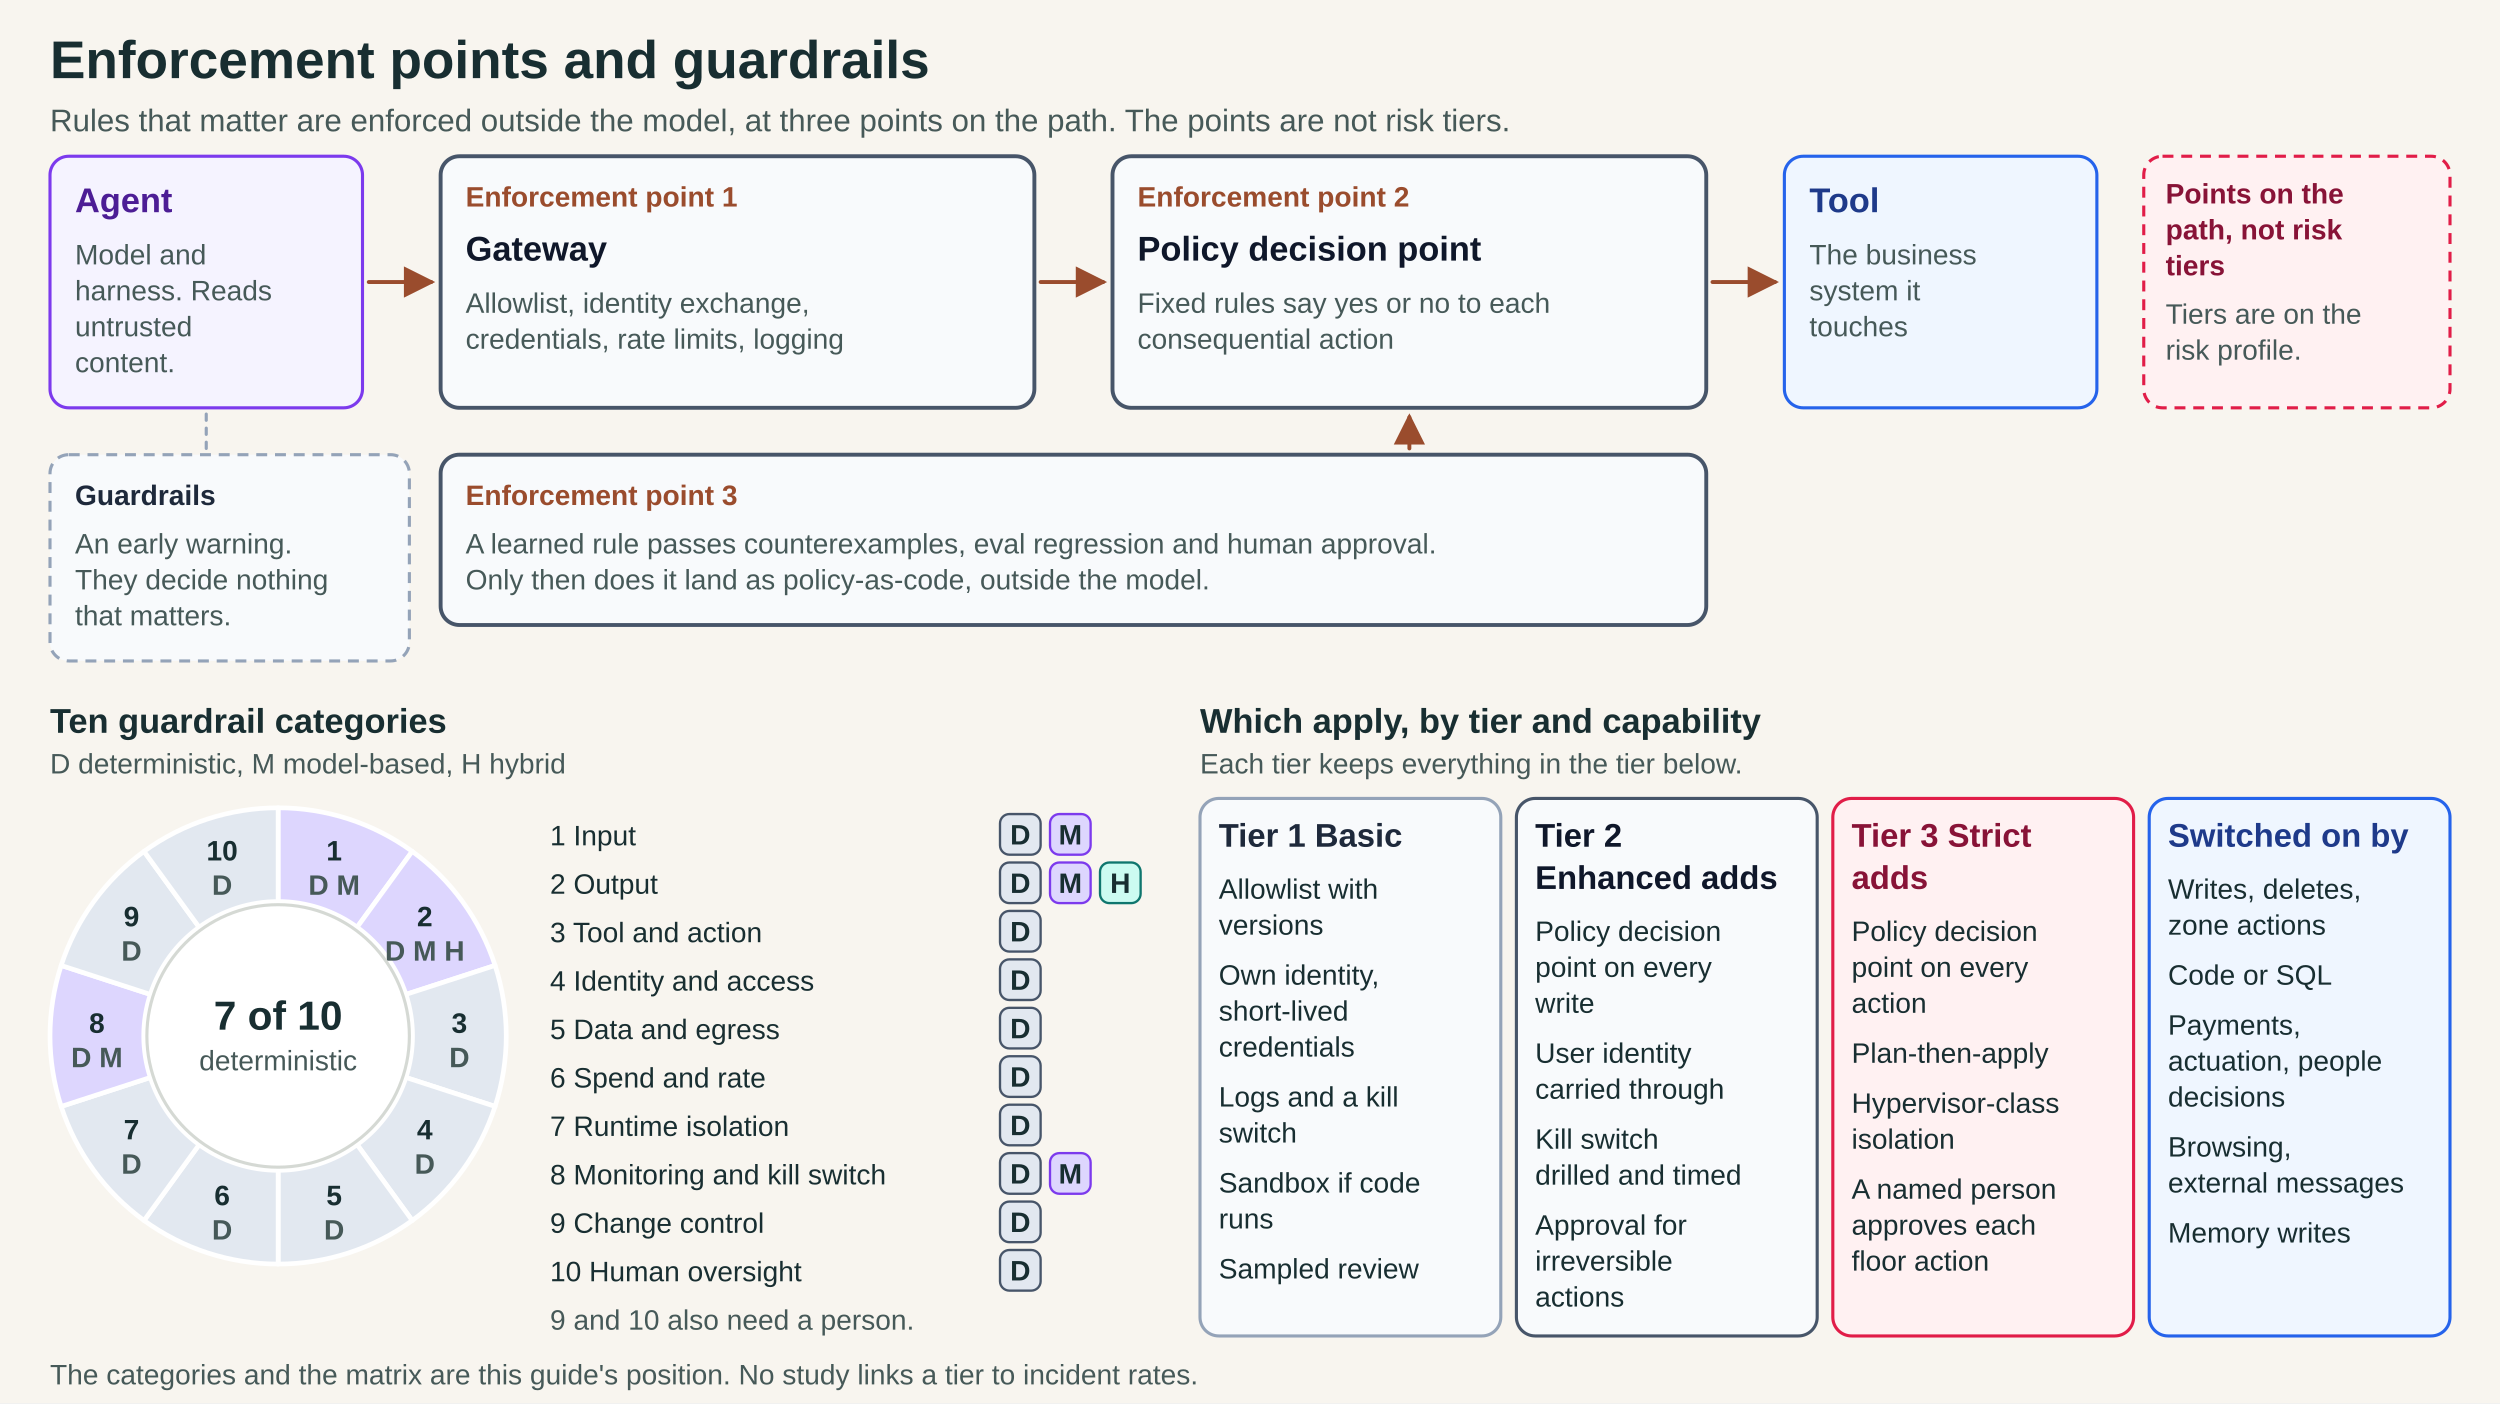
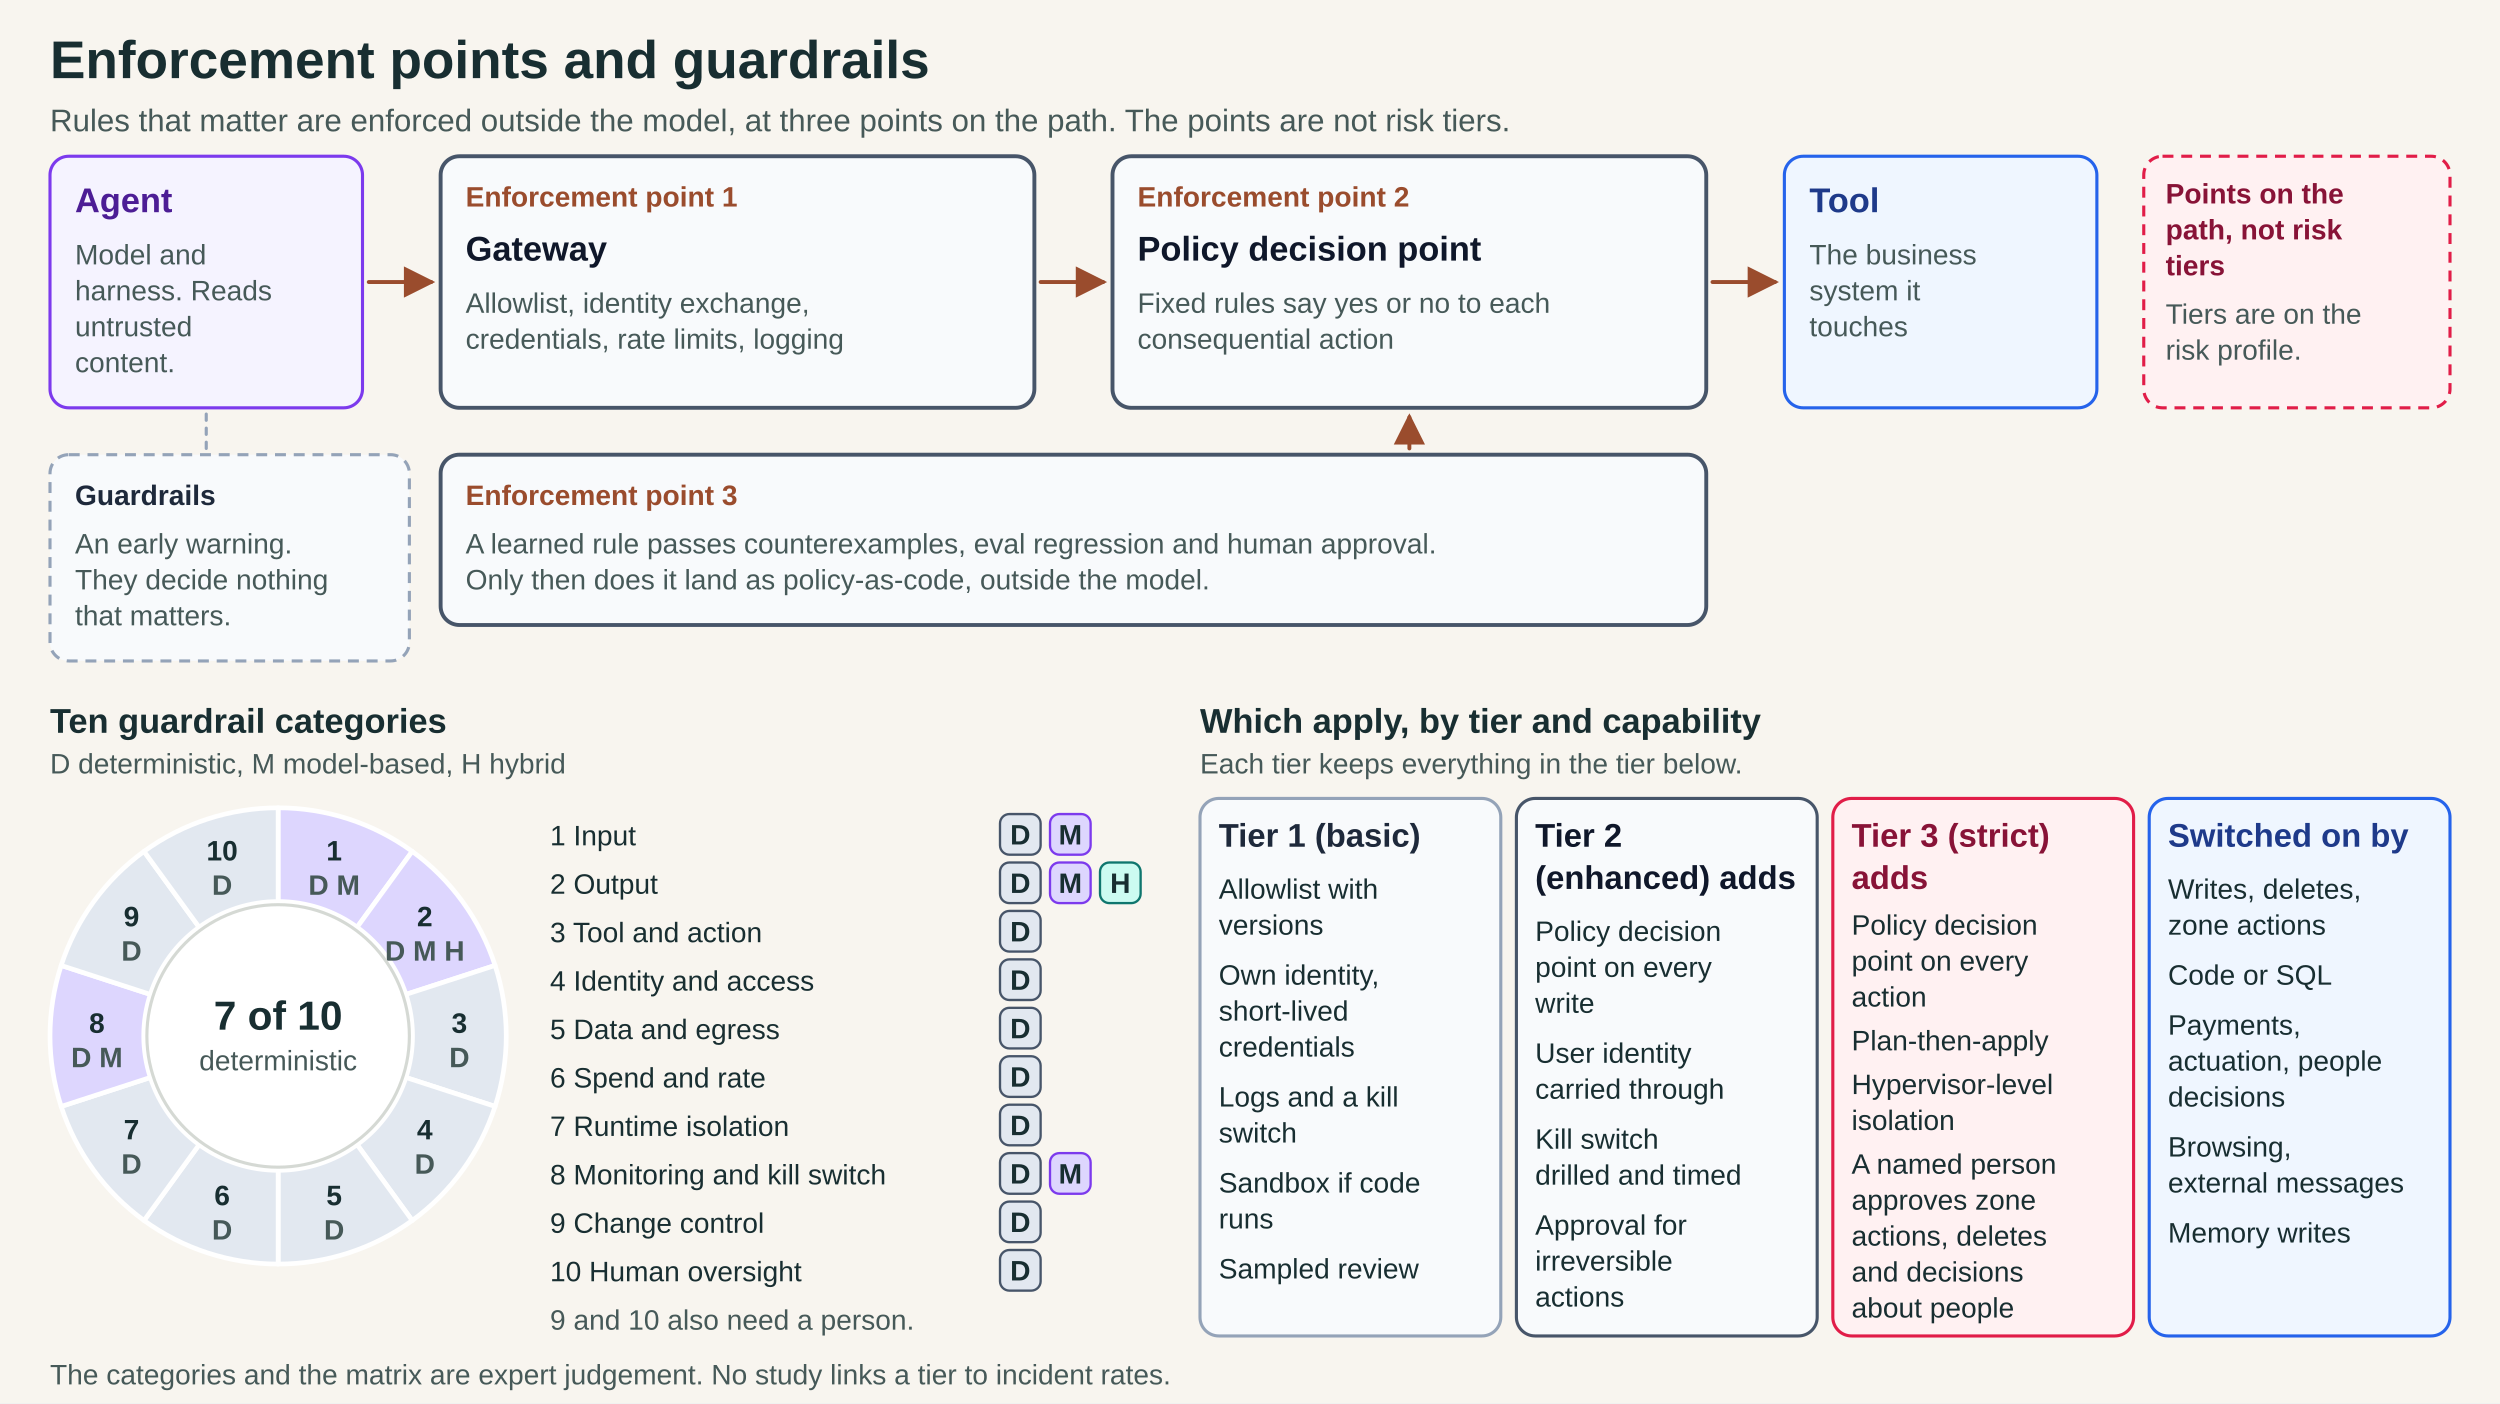
<svg xmlns="http://www.w3.org/2000/svg" viewBox="0 0 1600 898" role="img" aria-labelledby="title desc">
  <defs>
    <marker id="ah9a4c2d" markerWidth="8" markerHeight="8" refX="7" refY="4" orient="auto">
      <path d="M0,0 L8,4 L0,8 Z" fill="#9a4c2d" />
    </marker>
  </defs>
  <rect x="0" y="0" width="1600" height="898" fill="#f8f5ef" />
  <text x="32" y="50" font-family="Arial,sans-serif" font-size="34" font-weight="bold" fill="#182e31">Enforcement points and guardrails</text>
  <text x="32" y="84" font-family="Arial,sans-serif" font-size="20" fill="#465958">Rules that matter are enforced outside the model, at three points on the path. The points are not risk tiers.</text>
  <rect x="32" y="100" width="200" height="161" rx="12" fill="#f5f3ff" stroke="#7c3aed" stroke-width="2" />
  <text x="48" y="135.8" font-family="Arial,sans-serif" font-size="22" font-weight="bold" fill="#4c1d95">Agent</text>
  <text x="48" y="169.2" font-family="Arial,sans-serif" font-size="18" fill="#465958">Model and</text>
  <text x="48" y="192.2" font-family="Arial,sans-serif" font-size="18" fill="#465958">harness. Reads</text>
  <text x="48" y="215.2" font-family="Arial,sans-serif" font-size="18" fill="#465958">untrusted</text>
  <text x="48" y="238.2" font-family="Arial,sans-serif" font-size="18" fill="#465958">content.</text>
  <path d="M236 180.5 H276" fill="none" stroke="#9a4c2d" stroke-width="2.5" stroke-linecap="round" stroke-linejoin="round" marker-end="url(#ah9a4c2d)" />
  <rect x="282" y="100" width="380" height="161" rx="12" fill="#f8fafc" stroke="#475569" stroke-width="2.5" />
  <text x="298" y="132.2" font-family="Arial,sans-serif" font-size="18" font-weight="bold" fill="#9a4c2d">Enforcement point 1</text>
  <text x="298" y="166.8" font-family="Arial,sans-serif" font-size="22" font-weight="bold" fill="#0f172a">Gateway</text>
  <text x="298" y="200.2" font-family="Arial,sans-serif" font-size="18" fill="#465958">Allowlist, identity exchange,</text>
  <text x="298" y="223.2" font-family="Arial,sans-serif" font-size="18" fill="#465958">credentials, rate limits, logging</text>
  <path d="M666 180.5 H706" fill="none" stroke="#9a4c2d" stroke-width="2.5" stroke-linecap="round" stroke-linejoin="round" marker-end="url(#ah9a4c2d)" />
  <rect x="712" y="100" width="380" height="161" rx="12" fill="#f8fafc" stroke="#475569" stroke-width="2.5" />
  <text x="728" y="132.2" font-family="Arial,sans-serif" font-size="18" font-weight="bold" fill="#9a4c2d">Enforcement point 2</text>
  <text x="728" y="166.8" font-family="Arial,sans-serif" font-size="22" font-weight="bold" fill="#0f172a">Policy decision point</text>
  <text x="728" y="200.2" font-family="Arial,sans-serif" font-size="18" fill="#465958">Fixed rules say yes or no to each</text>
  <text x="728" y="223.2" font-family="Arial,sans-serif" font-size="18" fill="#465958">consequential action</text>
  <path d="M1096 180.5 H1136" fill="none" stroke="#9a4c2d" stroke-width="2.5" stroke-linecap="round" stroke-linejoin="round" marker-end="url(#ah9a4c2d)" />
  <rect x="1142" y="100" width="200" height="161" rx="12" fill="#eff6ff" stroke="#2563eb" stroke-width="2" />
  <text x="1158" y="135.8" font-family="Arial,sans-serif" font-size="22" font-weight="bold" fill="#1e3a8a">Tool</text>
  <text x="1158" y="169.2" font-family="Arial,sans-serif" font-size="18" fill="#465958">The business</text>
  <text x="1158" y="192.2" font-family="Arial,sans-serif" font-size="18" fill="#465958">system it</text>
  <text x="1158" y="215.2" font-family="Arial,sans-serif" font-size="18" fill="#465958">touches</text>
  <rect x="1372" y="100" width="196" height="161" rx="12" fill="#fff1f2" stroke="#e11d48" stroke-width="2" stroke-dasharray="7 5" />
  <text x="1386" y="130.2" font-family="Arial,sans-serif" font-size="18" font-weight="bold" fill="#881337">Points on the</text>
  <text x="1386" y="153.2" font-family="Arial,sans-serif" font-size="18" font-weight="bold" fill="#881337">path, not risk</text>
  <text x="1386" y="176.2" font-family="Arial,sans-serif" font-size="18" font-weight="bold" fill="#881337">tiers</text>
  <text x="1386" y="207.2" font-family="Arial,sans-serif" font-size="18" fill="#465958">Tiers are on the</text>
  <text x="1386" y="230.2" font-family="Arial,sans-serif" font-size="18" fill="#465958">risk profile.</text>
  <rect x="282" y="291" width="810" height="109" rx="12" fill="#f8fafc" stroke="#475569" stroke-width="2.5" />
  <text x="298" y="323.2" font-family="Arial,sans-serif" font-size="18" font-weight="bold" fill="#9a4c2d">Enforcement point 3</text>
  <text x="298" y="354.2" font-family="Arial,sans-serif" font-size="18" fill="#465958">A learned rule passes counterexamples, eval regression and human approval.</text>
  <text x="298" y="377.2" font-family="Arial,sans-serif" font-size="18" fill="#465958">Only then does it land as policy-as-code, outside the model.</text>
  <path d="M902 287 V267" fill="none" stroke="#9a4c2d" stroke-width="2.5" stroke-linecap="round" stroke-linejoin="round" marker-end="url(#ah9a4c2d)" />
  <rect x="32" y="291" width="230" height="132" rx="12" fill="#f8fafc" stroke="#94a3b8" stroke-width="2" stroke-dasharray="7 5" />
  <text x="48" y="323.2" font-family="Arial,sans-serif" font-size="18" font-weight="bold" fill="#1e293b">Guardrails</text>
  <text x="48" y="354.2" font-family="Arial,sans-serif" font-size="18" fill="#465958">An early warning.</text>
  <text x="48" y="377.2" font-family="Arial,sans-serif" font-size="18" fill="#465958">They decide nothing</text>
  <text x="48" y="400.2" font-family="Arial,sans-serif" font-size="18" fill="#465958">that matters.</text>
  <path d="M132 265 V287" fill="none" stroke="#94a3b8" stroke-width="2" stroke-linecap="round" stroke-linejoin="round" stroke-dasharray="4 5" />
  <text x="32" y="469" font-family="Arial,sans-serif" font-size="22" font-weight="bold" fill="#182e31">Ten guardrail categories</text>
  <text x="32" y="495" font-family="Arial,sans-serif" font-size="18" fill="#465958">D deterministic, M model-based, H hybrid</text>
  <path d="M178 517 A146 146 0 0 1 263.82 544.88 L228.55 593.42 A86 86 0 0 0 178 577 Z" fill="#ddd6fe" stroke="#ffffff" stroke-width="3" stroke-linecap="round" stroke-linejoin="round" />
  <text x="213.85" y="550.68" font-family="Arial,sans-serif" font-size="18" font-weight="bold" fill="#182e31" text-anchor="middle">1</text>
  <text x="213.85" y="572.68" font-family="Arial,sans-serif" font-size="18" font-weight="bold" fill="#465958" text-anchor="middle">D M</text>
  <path d="M263.82 544.88 A146 146 0 0 1 316.85 617.88 L259.79 636.42 A86 86 0 0 0 228.55 593.42 Z" fill="#ddd6fe" stroke="#ffffff" stroke-width="3" stroke-linecap="round" stroke-linejoin="round" />
  <text x="271.85" y="592.82" font-family="Arial,sans-serif" font-size="18" font-weight="bold" fill="#182e31" text-anchor="middle">2</text>
  <text x="271.85" y="614.82" font-family="Arial,sans-serif" font-size="18" font-weight="bold" fill="#465958" text-anchor="middle">D M H</text>
  <path d="M316.85 617.88 A146 146 0 0 1 316.85 708.12 L259.79 689.58 A86 86 0 0 0 259.79 636.42 Z" fill="#e2e8f0" stroke="#ffffff" stroke-width="3" stroke-linecap="round" stroke-linejoin="round" />
  <text x="294" y="661" font-family="Arial,sans-serif" font-size="18" font-weight="bold" fill="#182e31" text-anchor="middle">3</text>
  <text x="294" y="683" font-family="Arial,sans-serif" font-size="18" font-weight="bold" fill="#465958" text-anchor="middle">D</text>
  <path d="M316.85 708.12 A146 146 0 0 1 263.82 781.12 L228.55 732.58 A86 86 0 0 0 259.79 689.58 Z" fill="#e2e8f0" stroke="#ffffff" stroke-width="3" stroke-linecap="round" stroke-linejoin="round" />
  <text x="271.85" y="729.18" font-family="Arial,sans-serif" font-size="18" font-weight="bold" fill="#182e31" text-anchor="middle">4</text>
  <text x="271.85" y="751.18" font-family="Arial,sans-serif" font-size="18" font-weight="bold" fill="#465958" text-anchor="middle">D</text>
  <path d="M263.82 781.12 A146 146 0 0 1 178 809 L178 749 A86 86 0 0 0 228.55 732.58 Z" fill="#e2e8f0" stroke="#ffffff" stroke-width="3" stroke-linecap="round" stroke-linejoin="round" />
  <text x="213.85" y="771.32" font-family="Arial,sans-serif" font-size="18" font-weight="bold" fill="#182e31" text-anchor="middle">5</text>
  <text x="213.85" y="793.32" font-family="Arial,sans-serif" font-size="18" font-weight="bold" fill="#465958" text-anchor="middle">D</text>
  <path d="M178 809 A146 146 0 0 1 92.18 781.12 L127.45 732.58 A86 86 0 0 0 178 749 Z" fill="#e2e8f0" stroke="#ffffff" stroke-width="3" stroke-linecap="round" stroke-linejoin="round" />
  <text x="142.15" y="771.32" font-family="Arial,sans-serif" font-size="18" font-weight="bold" fill="#182e31" text-anchor="middle">6</text>
  <text x="142.15" y="793.32" font-family="Arial,sans-serif" font-size="18" font-weight="bold" fill="#465958" text-anchor="middle">D</text>
  <path d="M92.18 781.12 A146 146 0 0 1 39.15 708.12 L96.21 689.58 A86 86 0 0 0 127.45 732.58 Z" fill="#e2e8f0" stroke="#ffffff" stroke-width="3" stroke-linecap="round" stroke-linejoin="round" />
  <text x="84.15" y="729.18" font-family="Arial,sans-serif" font-size="18" font-weight="bold" fill="#182e31" text-anchor="middle">7</text>
  <text x="84.15" y="751.18" font-family="Arial,sans-serif" font-size="18" font-weight="bold" fill="#465958" text-anchor="middle">D</text>
  <path d="M39.15 708.12 A146 146 0 0 1 39.15 617.88 L96.21 636.42 A86 86 0 0 0 96.21 689.58 Z" fill="#ddd6fe" stroke="#ffffff" stroke-width="3" stroke-linecap="round" stroke-linejoin="round" />
  <text x="62" y="661" font-family="Arial,sans-serif" font-size="18" font-weight="bold" fill="#182e31" text-anchor="middle">8</text>
  <text x="62" y="683" font-family="Arial,sans-serif" font-size="18" font-weight="bold" fill="#465958" text-anchor="middle">D M</text>
  <path d="M39.15 617.88 A146 146 0 0 1 92.18 544.88 L127.45 593.42 A86 86 0 0 0 96.21 636.42 Z" fill="#e2e8f0" stroke="#ffffff" stroke-width="3" stroke-linecap="round" stroke-linejoin="round" />
  <text x="84.15" y="592.82" font-family="Arial,sans-serif" font-size="18" font-weight="bold" fill="#182e31" text-anchor="middle">9</text>
  <text x="84.15" y="614.82" font-family="Arial,sans-serif" font-size="18" font-weight="bold" fill="#465958" text-anchor="middle">D</text>
  <path d="M92.18 544.88 A146 146 0 0 1 178 517 L178 577 A86 86 0 0 0 127.45 593.42 Z" fill="#e2e8f0" stroke="#ffffff" stroke-width="3" stroke-linecap="round" stroke-linejoin="round" />
  <text x="142.15" y="550.68" font-family="Arial,sans-serif" font-size="18" font-weight="bold" fill="#182e31" text-anchor="middle">10</text>
  <text x="142.15" y="572.68" font-family="Arial,sans-serif" font-size="18" font-weight="bold" fill="#465958" text-anchor="middle">D</text>
  <circle cx="178" cy="663" r="84" fill="#ffffff" stroke="#d5d9d4" stroke-width="2" />
  <text x="178" y="659" font-family="Arial,sans-serif" font-size="26" font-weight="bold" fill="#182e31" text-anchor="middle">7 of 10</text>
  <text x="178" y="685" font-family="Arial,sans-serif" font-size="18" fill="#465958" text-anchor="middle">deterministic</text>
  <text x="352" y="541" font-family="Arial,sans-serif" font-size="18" fill="#182e31">1 Input</text>
  <rect x="640" y="521" width="26" height="26" rx="6" fill="#e2e8f0" stroke="#475569" stroke-width="1.5" />
  <text x="653" y="540.48" font-family="Arial,sans-serif" font-size="18" font-weight="bold" fill="#182e31" text-anchor="middle">D</text>
  <rect x="672" y="521" width="26" height="26" rx="6" fill="#ddd6fe" stroke="#7c3aed" stroke-width="1.5" />
  <text x="685" y="540.48" font-family="Arial,sans-serif" font-size="18" font-weight="bold" fill="#182e31" text-anchor="middle">M</text>
  <text x="352" y="572" font-family="Arial,sans-serif" font-size="18" fill="#182e31">2 Output</text>
  <rect x="640" y="552" width="26" height="26" rx="6" fill="#e2e8f0" stroke="#475569" stroke-width="1.5" />
  <text x="653" y="571.48" font-family="Arial,sans-serif" font-size="18" font-weight="bold" fill="#182e31" text-anchor="middle">D</text>
  <rect x="672" y="552" width="26" height="26" rx="6" fill="#ddd6fe" stroke="#7c3aed" stroke-width="1.5" />
  <text x="685" y="571.48" font-family="Arial,sans-serif" font-size="18" font-weight="bold" fill="#182e31" text-anchor="middle">M</text>
  <rect x="704" y="552" width="26" height="26" rx="6" fill="#ccfbf1" stroke="#0f766e" stroke-width="1.5" />
  <text x="717" y="571.48" font-family="Arial,sans-serif" font-size="18" font-weight="bold" fill="#182e31" text-anchor="middle">H</text>
  <text x="352" y="603" font-family="Arial,sans-serif" font-size="18" fill="#182e31">3 Tool and action</text>
  <rect x="640" y="583" width="26" height="26" rx="6" fill="#e2e8f0" stroke="#475569" stroke-width="1.5" />
  <text x="653" y="602.48" font-family="Arial,sans-serif" font-size="18" font-weight="bold" fill="#182e31" text-anchor="middle">D</text>
  <text x="352" y="634" font-family="Arial,sans-serif" font-size="18" fill="#182e31">4 Identity and access</text>
  <rect x="640" y="614" width="26" height="26" rx="6" fill="#e2e8f0" stroke="#475569" stroke-width="1.5" />
  <text x="653" y="633.48" font-family="Arial,sans-serif" font-size="18" font-weight="bold" fill="#182e31" text-anchor="middle">D</text>
  <text x="352" y="665" font-family="Arial,sans-serif" font-size="18" fill="#182e31">5 Data and egress</text>
  <rect x="640" y="645" width="26" height="26" rx="6" fill="#e2e8f0" stroke="#475569" stroke-width="1.5" />
  <text x="653" y="664.48" font-family="Arial,sans-serif" font-size="18" font-weight="bold" fill="#182e31" text-anchor="middle">D</text>
  <text x="352" y="696" font-family="Arial,sans-serif" font-size="18" fill="#182e31">6 Spend and rate</text>
  <rect x="640" y="676" width="26" height="26" rx="6" fill="#e2e8f0" stroke="#475569" stroke-width="1.5" />
  <text x="653" y="695.48" font-family="Arial,sans-serif" font-size="18" font-weight="bold" fill="#182e31" text-anchor="middle">D</text>
  <text x="352" y="727" font-family="Arial,sans-serif" font-size="18" fill="#182e31">7 Runtime isolation</text>
  <rect x="640" y="707" width="26" height="26" rx="6" fill="#e2e8f0" stroke="#475569" stroke-width="1.5" />
  <text x="653" y="726.48" font-family="Arial,sans-serif" font-size="18" font-weight="bold" fill="#182e31" text-anchor="middle">D</text>
  <text x="352" y="758" font-family="Arial,sans-serif" font-size="18" fill="#182e31">8 Monitoring and kill switch</text>
  <rect x="640" y="738" width="26" height="26" rx="6" fill="#e2e8f0" stroke="#475569" stroke-width="1.5" />
  <text x="653" y="757.48" font-family="Arial,sans-serif" font-size="18" font-weight="bold" fill="#182e31" text-anchor="middle">D</text>
  <rect x="672" y="738" width="26" height="26" rx="6" fill="#ddd6fe" stroke="#7c3aed" stroke-width="1.5" />
  <text x="685" y="757.48" font-family="Arial,sans-serif" font-size="18" font-weight="bold" fill="#182e31" text-anchor="middle">M</text>
  <text x="352" y="789" font-family="Arial,sans-serif" font-size="18" fill="#182e31">9 Change control</text>
  <rect x="640" y="769" width="26" height="26" rx="6" fill="#e2e8f0" stroke="#475569" stroke-width="1.5" />
  <text x="653" y="788.48" font-family="Arial,sans-serif" font-size="18" font-weight="bold" fill="#182e31" text-anchor="middle">D</text>
  <text x="352" y="820" font-family="Arial,sans-serif" font-size="18" fill="#182e31">10 Human oversight</text>
  <rect x="640" y="800" width="26" height="26" rx="6" fill="#e2e8f0" stroke="#475569" stroke-width="1.5" />
  <text x="653" y="819.48" font-family="Arial,sans-serif" font-size="18" font-weight="bold" fill="#182e31" text-anchor="middle">D</text>
  <text x="352" y="851" font-family="Arial,sans-serif" font-size="18" fill="#465958">9 and 10 also need a person.</text>
  <text x="768" y="469" font-family="Arial,sans-serif" font-size="22" font-weight="bold" fill="#182e31">Which apply, by tier and capability</text>
  <text x="768" y="495" font-family="Arial,sans-serif" font-size="18" fill="#465958">Each tier keeps everything in the tier below.</text>
  <rect x="768" y="511" width="192.5" height="344" rx="12" fill="#f8fafc" stroke="#94a3b8" stroke-width="2" />
-   <text x="780" y="541.9" font-family="Arial,sans-serif" font-size="21" font-weight="bold" fill="#1e293b">Tier 1 Basic</text>
+   <text x="780" y="541.9" font-family="Arial,sans-serif" font-size="21" font-weight="bold" fill="#1e293b">Tier 1 (basic)</text>
  <text x="780" y="575.2" font-family="Arial,sans-serif" font-size="18" fill="#182e31">Allowlist with</text>
  <text x="780" y="598.2" font-family="Arial,sans-serif" font-size="18" fill="#182e31">versions</text>
  <text x="780" y="630.2" font-family="Arial,sans-serif" font-size="18" fill="#182e31">Own identity,</text>
  <text x="780" y="653.2" font-family="Arial,sans-serif" font-size="18" fill="#182e31">short-lived</text>
  <text x="780" y="676.2" font-family="Arial,sans-serif" font-size="18" fill="#182e31">credentials</text>
  <text x="780" y="708.2" font-family="Arial,sans-serif" font-size="18" fill="#182e31">Logs and a kill</text>
  <text x="780" y="731.2" font-family="Arial,sans-serif" font-size="18" fill="#182e31">switch</text>
  <text x="780" y="763.2" font-family="Arial,sans-serif" font-size="18" fill="#182e31">Sandbox if code</text>
  <text x="780" y="786.2" font-family="Arial,sans-serif" font-size="18" fill="#182e31">runs</text>
  <text x="780" y="818.2" font-family="Arial,sans-serif" font-size="18" fill="#182e31">Sampled review</text>
  <rect x="970.5" y="511" width="192.5" height="344" rx="12" fill="#f8fafc" stroke="#475569" stroke-width="2" />
  <text x="982.5" y="541.9" font-family="Arial,sans-serif" font-size="21" font-weight="bold" fill="#0f172a">Tier 2</text>
-   <text x="982.5" y="568.9" font-family="Arial,sans-serif" font-size="21" font-weight="bold" fill="#0f172a">Enhanced adds</text>
+   <text x="982.5" y="568.9" font-family="Arial,sans-serif" font-size="21" font-weight="bold" fill="#0f172a">(enhanced) adds</text>
  <text x="982.5" y="602.2" font-family="Arial,sans-serif" font-size="18" fill="#182e31">Policy decision</text>
  <text x="982.5" y="625.2" font-family="Arial,sans-serif" font-size="18" fill="#182e31">point on every</text>
  <text x="982.5" y="648.2" font-family="Arial,sans-serif" font-size="18" fill="#182e31">write</text>
  <text x="982.5" y="680.2" font-family="Arial,sans-serif" font-size="18" fill="#182e31">User identity</text>
  <text x="982.5" y="703.2" font-family="Arial,sans-serif" font-size="18" fill="#182e31">carried through</text>
  <text x="982.5" y="735.2" font-family="Arial,sans-serif" font-size="18" fill="#182e31">Kill switch</text>
  <text x="982.5" y="758.2" font-family="Arial,sans-serif" font-size="18" fill="#182e31">drilled and timed</text>
  <text x="982.5" y="790.2" font-family="Arial,sans-serif" font-size="18" fill="#182e31">Approval for</text>
  <text x="982.5" y="813.2" font-family="Arial,sans-serif" font-size="18" fill="#182e31">irreversible</text>
  <text x="982.5" y="836.2" font-family="Arial,sans-serif" font-size="18" fill="#182e31">actions</text>
  <rect x="1173" y="511" width="192.5" height="344" rx="12" fill="#fff1f2" stroke="#e11d48" stroke-width="2" />
-   <text x="1185" y="541.9" font-family="Arial,sans-serif" font-size="21" font-weight="bold" fill="#881337">Tier 3 Strict</text>
+   <text x="1185" y="541.9" font-family="Arial,sans-serif" font-size="21" font-weight="bold" fill="#881337">Tier 3 (strict)</text>
  <text x="1185" y="568.9" font-family="Arial,sans-serif" font-size="21" font-weight="bold" fill="#881337">adds</text>
-   <text x="1185" y="602.2" font-family="Arial,sans-serif" font-size="18" fill="#182e31">Policy decision</text>
-   <text x="1185" y="625.2" font-family="Arial,sans-serif" font-size="18" fill="#182e31">point on every</text>
-   <text x="1185" y="648.2" font-family="Arial,sans-serif" font-size="18" fill="#182e31">action</text>
-   <text x="1185" y="680.2" font-family="Arial,sans-serif" font-size="18" fill="#182e31">Plan-then-apply</text>
-   <text x="1185" y="712.2" font-family="Arial,sans-serif" font-size="18" fill="#182e31">Hypervisor-class</text>
-   <text x="1185" y="735.2" font-family="Arial,sans-serif" font-size="18" fill="#182e31">isolation</text>
-   <text x="1185" y="767.2" font-family="Arial,sans-serif" font-size="18" fill="#182e31">A named person</text>
-   <text x="1185" y="790.2" font-family="Arial,sans-serif" font-size="18" fill="#182e31">approves each</text>
-   <text x="1185" y="813.2" font-family="Arial,sans-serif" font-size="18" fill="#182e31">floor action</text>
+   <text x="1185" y="598.2" font-family="Arial,sans-serif" font-size="18" fill="#182e31">Policy decision</text>
+   <text x="1185" y="621.2" font-family="Arial,sans-serif" font-size="18" fill="#182e31">point on every</text>
+   <text x="1185" y="644.2" font-family="Arial,sans-serif" font-size="18" fill="#182e31">action</text>
+   <text x="1185" y="672.2" font-family="Arial,sans-serif" font-size="18" fill="#182e31">Plan-then-apply</text>
+   <text x="1185" y="700.2" font-family="Arial,sans-serif" font-size="18" fill="#182e31">Hypervisor-level</text>
+   <text x="1185" y="723.2" font-family="Arial,sans-serif" font-size="18" fill="#182e31">isolation</text>
+   <text x="1185" y="751.2" font-family="Arial,sans-serif" font-size="18" fill="#182e31">A named person</text>
+   <text x="1185" y="774.2" font-family="Arial,sans-serif" font-size="18" fill="#182e31">approves zone</text>
+   <text x="1185" y="797.2" font-family="Arial,sans-serif" font-size="18" fill="#182e31">actions, deletes</text>
+   <text x="1185" y="820.2" font-family="Arial,sans-serif" font-size="18" fill="#182e31">and decisions</text>
+   <text x="1185" y="843.2" font-family="Arial,sans-serif" font-size="18" fill="#182e31">about people</text>
  <rect x="1375.5" y="511" width="192.5" height="344" rx="12" fill="#eff6ff" stroke="#2563eb" stroke-width="2" />
  <text x="1387.5" y="541.9" font-family="Arial,sans-serif" font-size="21" font-weight="bold" fill="#1e3a8a">Switched on by</text>
  <text x="1387.5" y="575.2" font-family="Arial,sans-serif" font-size="18" fill="#182e31">Writes, deletes,</text>
  <text x="1387.5" y="598.2" font-family="Arial,sans-serif" font-size="18" fill="#182e31">zone actions</text>
  <text x="1387.5" y="630.2" font-family="Arial,sans-serif" font-size="18" fill="#182e31">Code or SQL</text>
  <text x="1387.5" y="662.2" font-family="Arial,sans-serif" font-size="18" fill="#182e31">Payments,</text>
  <text x="1387.5" y="685.2" font-family="Arial,sans-serif" font-size="18" fill="#182e31">actuation, people</text>
  <text x="1387.5" y="708.2" font-family="Arial,sans-serif" font-size="18" fill="#182e31">decisions</text>
  <text x="1387.5" y="740.2" font-family="Arial,sans-serif" font-size="18" fill="#182e31">Browsing,</text>
  <text x="1387.5" y="763.2" font-family="Arial,sans-serif" font-size="18" fill="#182e31">external messages</text>
  <text x="1387.5" y="795.2" font-family="Arial,sans-serif" font-size="18" fill="#182e31">Memory writes</text>
-   <text x="32" y="886" font-family="Arial,sans-serif" font-size="18" fill="#465958">The categories and the matrix are this guide's position. No study links a tier to incident rates.</text>
+   <text x="32" y="886" font-family="Arial,sans-serif" font-size="18" fill="#465958">The categories and the matrix are expert judgement. No study links a tier to incident rates.</text>
</svg>
